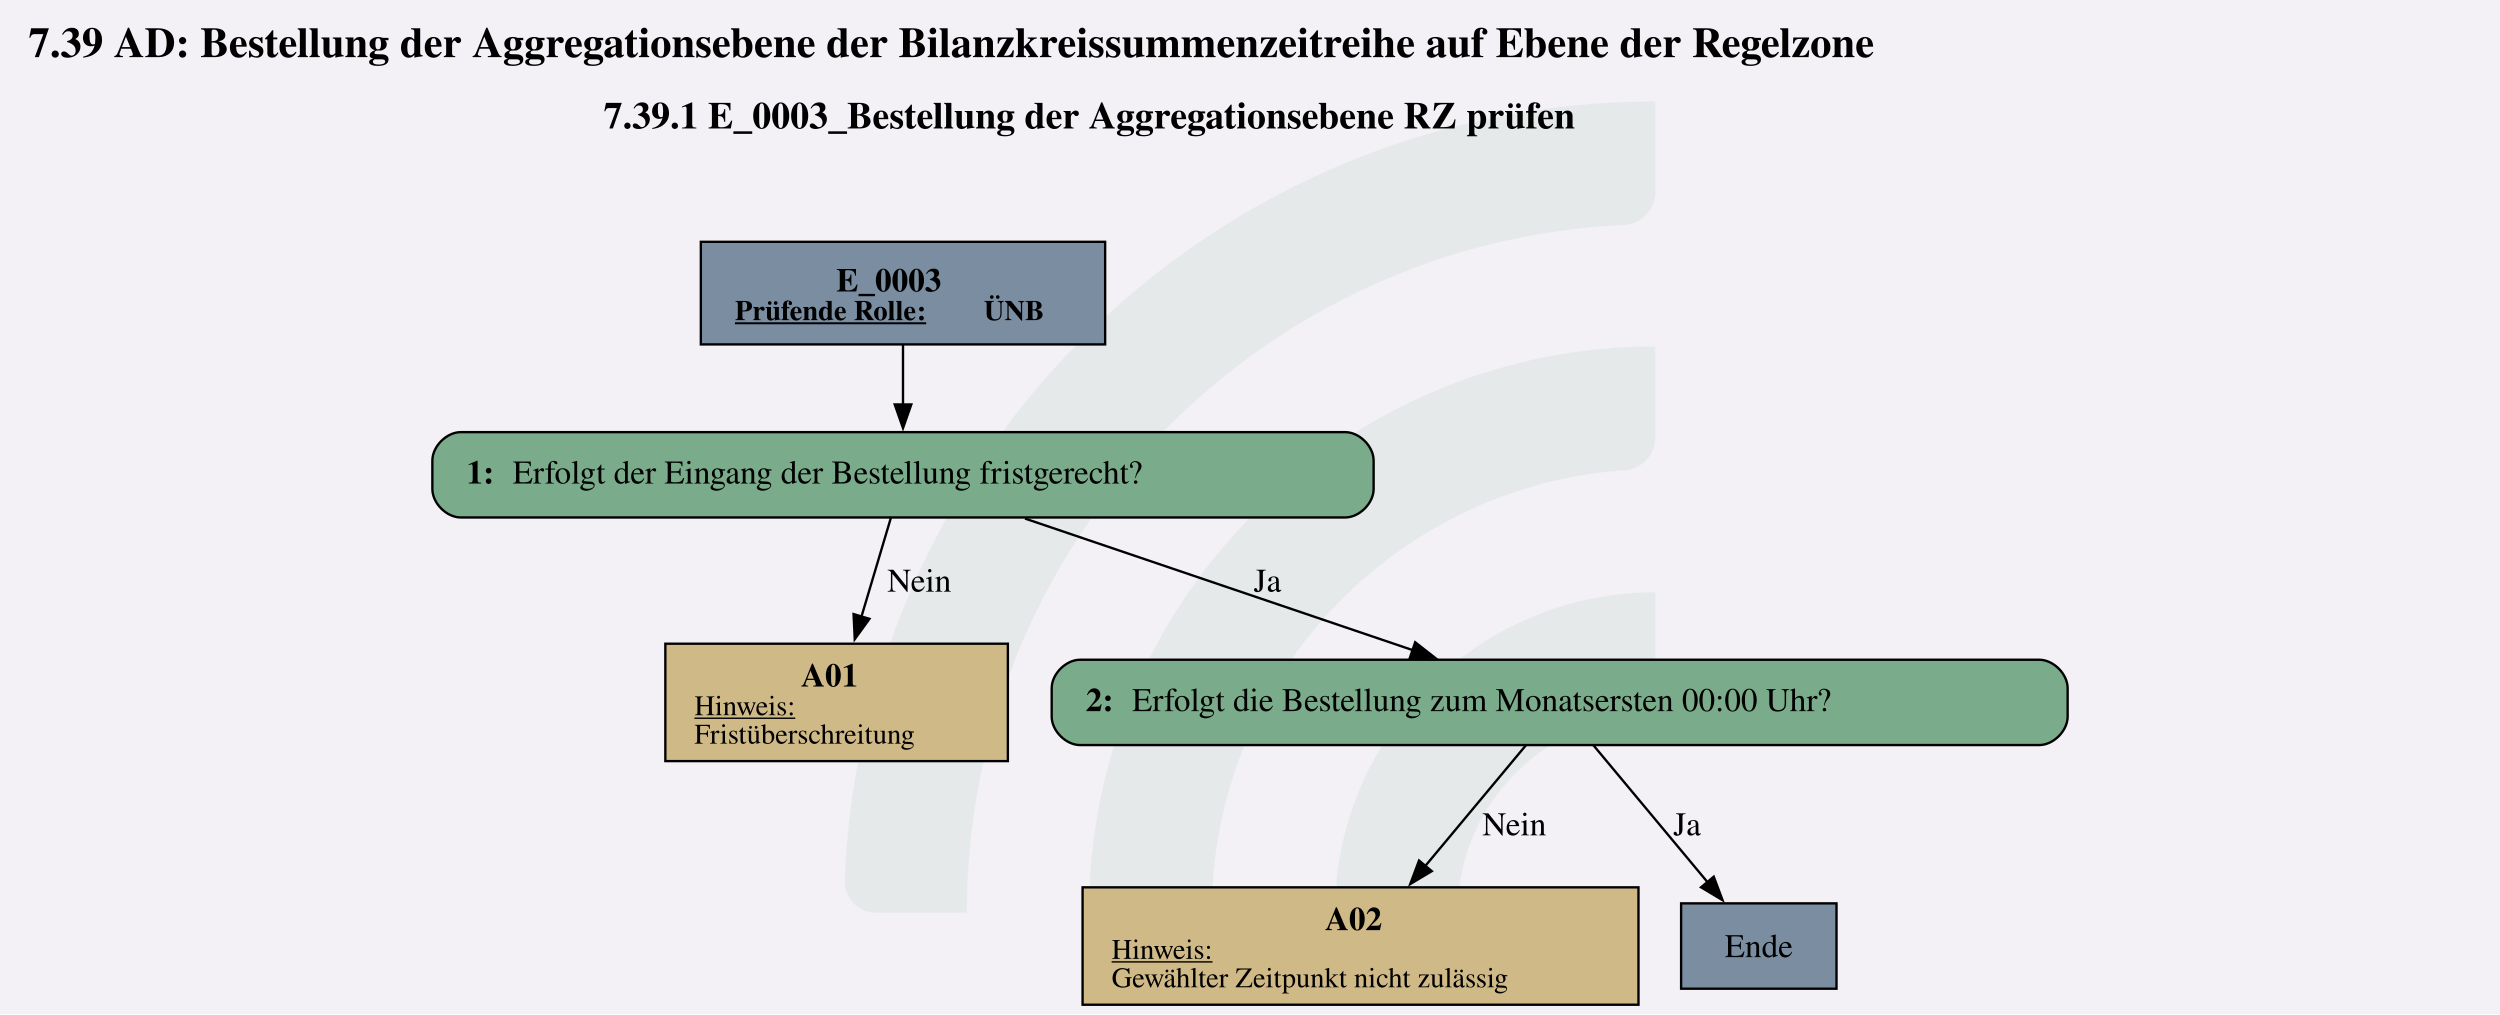
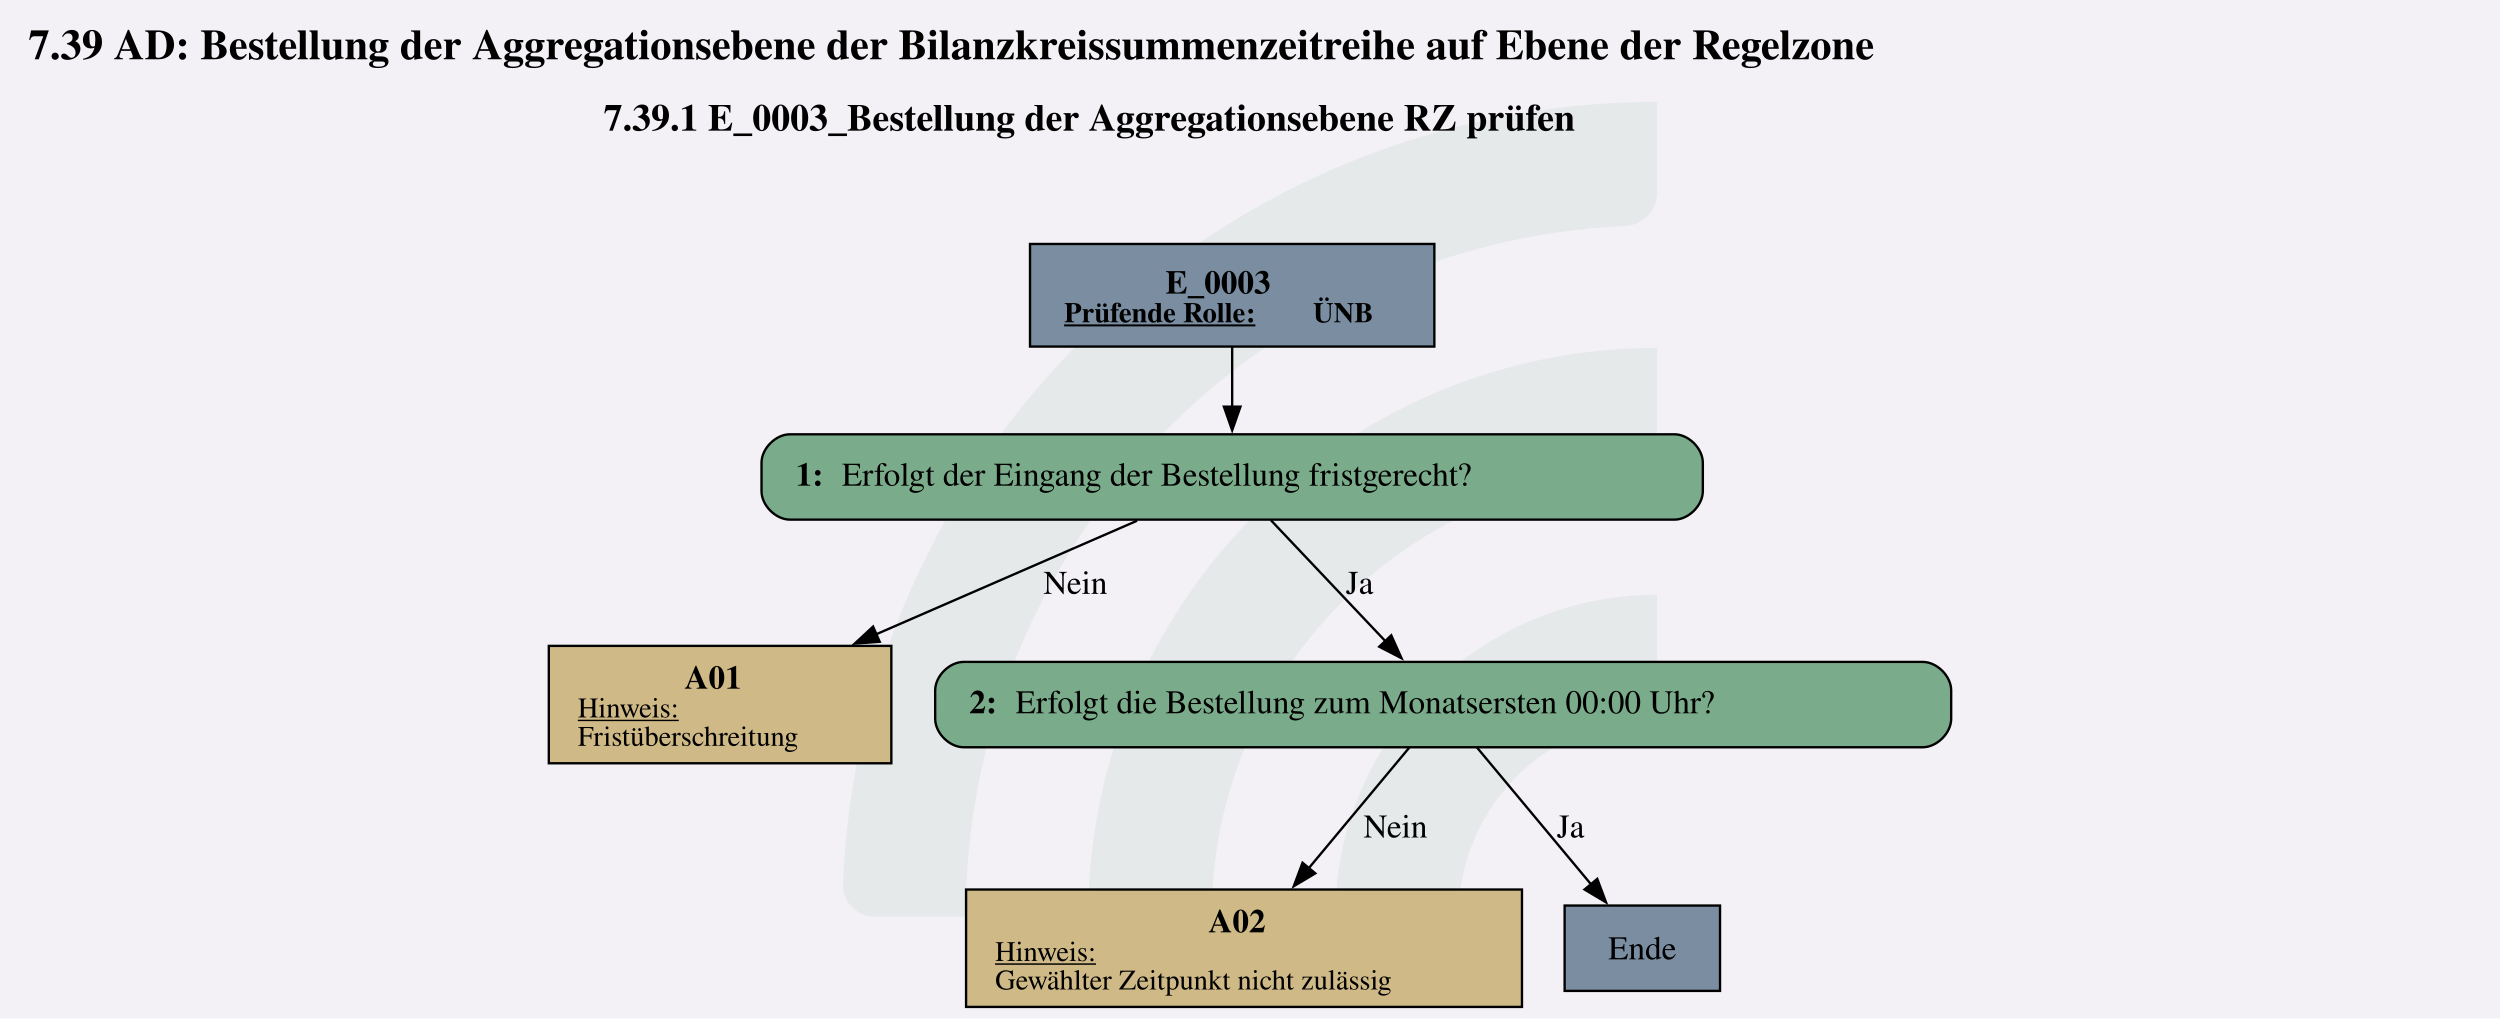
- <svg xmlns="http://www.w3.org/2000/svg" version="1.1" width="1406.667px" viewBox="0 0 1406.667 570.667" height="570.667px">
+ <svg xmlns="http://www.w3.org/2000/svg" version="1.1" width="288.0px" viewBox="0 0 288.0 117.333" height="117.333px">
  <g>
-     <svg version="1.1" width="1406.667px" viewBox="0 0 1406.667 570.667" height="570.667px">
-       <polygon fill="#f3f1f6" points="0,0 1406.667,0 1406.667,570.667 0,570.667" />
+     <svg version="1.1" width="288.0px" viewBox="0 0 288.0 117.333" height="117.333px">
+       <polygon fill="#f3f1f6" points="0,0 288.0,0 288.0,117.333 0,117.333" />
      <g>
-         <g transform="translate(475.236, 57.06667) scale(1 1) translate(0, 0) scale(2.580906 2.580906) ">
+         <g transform="translate(97.10148, 11.73333) scale(1 1) translate(0, 0) scale(0.5306536 0.5306536) ">
          <defs id="defs2">
            <clipPath clipPathUnits="userSpaceOnUse" id="clipPath23">
              <path d="M 0,568.156 H 579.236 V 0 H 0 Z" id="path21" />
            </clipPath>
          </defs>
          <g id="layer1" transform="translate(-16.54194,-55.30527)">
            <g id="g19" clip-path="url(#clipPath23)" transform="matrix(0.3527778,0,0,-0.3527778,0.01017023,243.7368)" style="opacity:0.2">
              <g id="g25" transform="translate(122.444,32.7195)">
                <path d="m 0,0 h -56.104 c -11,0 -19.898,9.123 -19.463,20.115 10.594,267.191 231.277,481.302 501.029,481.302 v -56.02 c 0,-10.98 -8.688,-19.892 -19.658,-20.393 C 180.29,414.697 0,228.005 0,0" style="fill:#6ead83;fill-opacity:0.5;fill-rule:nonzero;stroke:none" id="path27" />
              </g>
              <g id="g29" transform="translate(273.7828,32.7195)">
                <path d="m 0,0 h -55.926 c -11.228,0 -20.091,9.482 -19.435,20.69 10.744,183.439 163.389,329.388 349.485,329.388 v -56.263 c 0,-10.709 -8.273,-19.617 -18.957,-20.35 C 112.819,263.696 0,144.774 0,0" style="fill:#6ead83;fill-opacity:0.5;fill-rule:nonzero;stroke:none" id="path31" />
              </g>
              <g id="g33" transform="translate(425.7667,32.7195)">
                <path d="m 0,0 h -55.445 c -11.653,0 -20.604,10.17 -19.334,21.753 10.866,99.032 95.031,176.341 196.919,176.341 v -57.011 c 0,-10.046 -7.283,-18.755 -17.229,-20.165 C 45.688,112.522 0,61.497 0,0" style="fill:#6ead83;fill-opacity:0.5;fill-rule:nonzero;stroke:none" id="path35" />
              </g>
            </g>
          </g>
        </g>
-         <svg width="1055pt" height="428pt" viewBox="0.00 0.00 1054.50 427.82">
-           <g id="graph0" class="graph" transform="scale(1 1) rotate(0) translate(4 423.82)">
+         <svg width="216pt" height="88pt" viewBox="0.00 0.00 216.00 87.63">
+           <g id="graph0" class="graph" transform="scale(0.204836 0.204836) rotate(0) translate(4 423.82)">
            <text text-anchor="start" x="8" y="-399.72" font-family="Times,serif" font-weight="bold" font-size="18.00">7.39 AD: Bestellung der Aggregationsebene der Bilanzkreissummenzeitreihe auf Ebene der Regelzone</text>
            <text text-anchor="start" x="250.62" y="-369.62" font-family="Times,serif" font-weight="bold" font-size="16.00">7.39.1 E_0003_Bestellung der Aggregationsebene RZ prüfen</text>
            <g id="node1" class="node">
-               <polygon fill="#7a8da1" stroke="black" points="462.15,-321.82 291.6,-321.82 291.6,-278.54 462.15,-278.54 462.15,-321.82" />
-               <text text-anchor="start" x="348.75" y="-300.88" font-family="Times,serif" font-weight="bold" font-size="14.00">E_0003</text>
-               <text text-anchor="start" x="306" y="-288.78" font-family="Times,serif" font-weight="bold" text-decoration="underline" font-size="12.00">Prüfende Rolle:</text>
-               <text text-anchor="start" x="411" y="-288.78" font-family="Times,serif" font-weight="bold" font-size="12.00"> ÜNB</text>
+               <polygon fill="#7a8da1" stroke="black" points="601.01,-321.82 430.46,-321.82 430.46,-278.54 601.01,-278.54 601.01,-321.82" />
+               <text text-anchor="start" x="487.61" y="-300.88" font-family="Times,serif" font-weight="bold" font-size="14.00">E_0003</text>
+               <text text-anchor="start" x="444.86" y="-288.78" font-family="Times,serif" font-weight="bold" text-decoration="underline" font-size="12.00">Prüfende Rolle:</text>
+               <text text-anchor="start" x="549.86" y="-288.78" font-family="Times,serif" font-weight="bold" font-size="12.00"> ÜNB</text>
            </g>
            <g id="node2" class="node">
-               <path fill="#7aab8a" stroke="black" d="M563.4,-241.54C563.4,-241.54 190.35,-241.54 190.35,-241.54 184.35,-241.54 178.35,-235.54 178.35,-229.54 178.35,-229.54 178.35,-217.54 178.35,-217.54 178.35,-211.54 184.35,-205.54 190.35,-205.54 190.35,-205.54 563.4,-205.54 563.4,-205.54 569.4,-205.54 575.4,-211.54 575.4,-217.54 575.4,-217.54 575.4,-229.54 575.4,-229.54 575.4,-235.54 569.4,-241.54 563.4,-241.54" />
-               <text text-anchor="start" x="192.75" y="-219.86" font-family="Times,serif" font-weight="bold" font-size="14.00">1: </text>
-               <text text-anchor="start" x="212.25" y="-219.86" font-family="Times,serif" font-size="14.00">Erfolgt der Eingang der Bestellung fristgerecht?</text>
+               <path fill="#7aab8a" stroke="black" d="M702.26,-241.54C702.26,-241.54 329.21,-241.54 329.21,-241.54 323.21,-241.54 317.21,-235.54 317.21,-229.54 317.21,-229.54 317.21,-217.54 317.21,-217.54 317.21,-211.54 323.21,-205.54 329.21,-205.54 329.21,-205.54 702.26,-205.54 702.26,-205.54 708.26,-205.54 714.26,-211.54 714.26,-217.54 714.26,-217.54 714.26,-229.54 714.26,-229.54 714.26,-235.54 708.26,-241.54 702.26,-241.54" />
+               <text text-anchor="start" x="331.61" y="-219.86" font-family="Times,serif" font-weight="bold" font-size="14.00">1: </text>
+               <text text-anchor="start" x="351.11" y="-219.86" font-family="Times,serif" font-size="14.00">Erfolgt der Eingang der Bestellung fristgerecht?</text>
            </g>
            <g id="edge1" class="edge">
-               <path fill="none" stroke="black" d="M376.88,-278.39C376.88,-270.53 376.88,-261.45 376.88,-253.01" />
-               <polygon fill="black" stroke="black" points="380.38,-253.21 376.88,-243.21 373.38,-253.21 380.38,-253.21" />
+               <path fill="none" stroke="black" d="M515.73,-278.39C515.73,-270.53 515.73,-261.45 515.73,-253.01" />
+               <polygon fill="black" stroke="black" points="519.23,-253.21 515.73,-243.21 512.23,-253.21 519.23,-253.21" />
            </g>
            <g id="node3" class="node">
-               <polygon fill="#cfb986" stroke="black" points="421.12,-152.29 276.63,-152.29 276.63,-102.77 421.12,-102.77 421.12,-152.29" />
-               <text text-anchor="start" x="333.88" y="-134.23" font-family="Times,serif" font-weight="bold" font-size="14.00">A01</text>
-               <text text-anchor="start" x="288.88" y="-122.13" font-family="Times,serif" text-decoration="underline" font-size="12.00">Hinweis:</text>
-               <text text-anchor="start" x="288.88" y="-110.13" font-family="Times,serif" font-size="12.00">Fristüberschreitung</text>
+               <polygon fill="#cfb986" stroke="black" points="371.97,-152.29 227.49,-152.29 227.49,-102.77 371.97,-102.77 371.97,-152.29" />
+               <text text-anchor="start" x="284.73" y="-134.23" font-family="Times,serif" font-weight="bold" font-size="14.00">A01</text>
+               <text text-anchor="start" x="239.73" y="-122.13" font-family="Times,serif" text-decoration="underline" font-size="12.00">Hinweis:</text>
+               <text text-anchor="start" x="239.73" y="-110.13" font-family="Times,serif" font-size="12.00">Fristüberschreitung</text>
            </g>
            <g id="edge2" class="edge">
-               <path fill="none" stroke="black" d="M371.74,-205.3C368.28,-193.67 363.58,-177.91 359.35,-163.7" />
-               <polygon fill="black" stroke="black" points="362.73,-162.78 356.52,-154.19 356.02,-164.78 362.73,-162.78" />
-               <text text-anchor="middle" x="383.75" y="-174.24" font-family="Times,serif" font-size="14.00">Nein</text>
+               <path fill="none" stroke="black" d="M475.61,-205.08C444.74,-191.64 401.43,-172.79 365.51,-157.16" />
+               <polygon fill="black" stroke="black" points="367.06,-154.02 356.5,-153.24 364.27,-160.44 367.06,-154.02" />
+               <text text-anchor="middle" x="449.61" y="-174.24" font-family="Times,serif" font-size="14.00">Nein</text>
            </g>
            <g id="node4" class="node">
-               <path fill="#7aab8a" stroke="black" d="M856.15,-145.53C856.15,-145.53 451.6,-145.53 451.6,-145.53 445.6,-145.53 439.6,-139.53 439.6,-133.53 439.6,-133.53 439.6,-121.53 439.6,-121.53 439.6,-115.53 445.6,-109.53 451.6,-109.53 451.6,-109.53 856.15,-109.53 856.15,-109.53 862.15,-109.53 868.15,-115.53 868.15,-121.53 868.15,-121.53 868.15,-133.53 868.15,-133.53 868.15,-139.53 862.15,-145.53 856.15,-145.53" />
-               <text text-anchor="start" x="454" y="-123.86" font-family="Times,serif" font-weight="bold" font-size="14.00">2: </text>
-               <text text-anchor="start" x="473.5" y="-123.86" font-family="Times,serif" font-size="14.00">Erfolgt die Bestellung zum Monatsersten 00:00 Uhr?</text>
+               <path fill="#7aab8a" stroke="black" d="M807.01,-145.53C807.01,-145.53 402.46,-145.53 402.46,-145.53 396.46,-145.53 390.46,-139.53 390.46,-133.53 390.46,-133.53 390.46,-121.53 390.46,-121.53 390.46,-115.53 396.46,-109.53 402.46,-109.53 402.46,-109.53 807.01,-109.53 807.01,-109.53 813.01,-109.53 819.01,-115.53 819.01,-121.53 819.01,-121.53 819.01,-133.53 819.01,-133.53 819.01,-139.53 813.01,-145.53 807.01,-145.53" />
+               <text text-anchor="start" x="404.86" y="-123.86" font-family="Times,serif" font-weight="bold" font-size="14.00">2: </text>
+               <text text-anchor="start" x="424.36" y="-123.86" font-family="Times,serif" font-size="14.00">Erfolgt die Bestellung zum Monatsersten 00:00 Uhr?</text>
            </g>
            <g id="edge3" class="edge">
-               <path fill="none" stroke="black" d="M428.33,-205.08C474.58,-189.38 542.62,-166.29 591.87,-149.58" />
-               <polygon fill="black" stroke="black" points="592.92,-152.91 601.26,-146.39 590.67,-146.28 592.92,-152.91" />
-               <text text-anchor="middle" x="530.62" y="-174.24" font-family="Times,serif" font-size="14.00">Ja</text>
+               <path fill="none" stroke="black" d="M532.06,-205.3C545.65,-190.94 565.19,-170.3 580.59,-154.03" />
+               <polygon fill="black" stroke="black" points="582.84,-156.75 587.17,-147.08 577.75,-151.94 582.84,-156.75" />
+               <text text-anchor="middle" x="569.48" y="-174.24" font-family="Times,serif" font-size="14.00">Ja</text>
            </g>
            <g id="node5" class="node">
-               <polygon fill="#cfb986" stroke="black" points="687.12,-49.52 452.63,-49.52 452.63,0 687.12,0 687.12,-49.52" />
-               <text text-anchor="start" x="554.88" y="-31.46" font-family="Times,serif" font-weight="bold" font-size="14.00">A02</text>
-               <text text-anchor="start" x="464.88" y="-19.36" font-family="Times,serif" text-decoration="underline" font-size="12.00">Hinweis:</text>
-               <text text-anchor="start" x="464.88" y="-7.36" font-family="Times,serif" font-size="12.00">Gewählter Zeitpunkt nicht zulässig</text>
+               <polygon fill="#cfb986" stroke="black" points="637.97,-49.52 403.49,-49.52 403.49,0 637.97,0 637.97,-49.52" />
+               <text text-anchor="start" x="505.73" y="-31.46" font-family="Times,serif" font-weight="bold" font-size="14.00">A02</text>
+               <text text-anchor="start" x="415.73" y="-19.36" font-family="Times,serif" text-decoration="underline" font-size="12.00">Hinweis:</text>
+               <text text-anchor="start" x="415.73" y="-7.36" font-family="Times,serif" font-size="12.00">Gewählter Zeitpunkt nicht zulässig</text>
            </g>
            <g id="edge4" class="edge">
-               <path fill="none" stroke="black" d="M639.63,-109.44C627.99,-95.47 611.2,-75.34 597.01,-58.32" />
-               <polygon fill="black" stroke="black" points="599.93,-56.35 590.84,-50.91 594.56,-60.83 599.93,-56.35" />
-               <text text-anchor="middle" x="634.75" y="-71.47" font-family="Times,serif" font-size="14.00">Nein</text>
+               <path fill="none" stroke="black" d="M590.48,-109.44C578.84,-95.47 562.06,-75.34 547.87,-58.32" />
+               <polygon fill="black" stroke="black" points="550.79,-56.35 541.7,-50.91 545.41,-60.83 550.79,-56.35" />
+               <text text-anchor="middle" x="584.61" y="-71.47" font-family="Times,serif" font-size="14.00">Nein</text>
            </g>
            <g id="node6" class="node">
-               <polygon fill="#7a8da1" stroke="black" points="770.65,-42.76 705.1,-42.76 705.1,-6.76 770.65,-6.76 770.65,-42.76" />
-               <text text-anchor="middle" x="737.88" y="-20.08" font-family="Times,serif" font-size="14.00">Ende</text>
+               <polygon fill="#7a8da1" stroke="black" points="721.51,-42.76 655.96,-42.76 655.96,-6.76 721.51,-6.76 721.51,-42.76" />
+               <text text-anchor="middle" x="688.73" y="-20.08" font-family="Times,serif" font-size="14.00">Ende</text>
            </g>
            <g id="edge5" class="edge">
-               <path fill="none" stroke="black" d="M668.12,-109.44C681.4,-93.51 701.37,-69.56 716.54,-51.35" />
-               <polygon fill="black" stroke="black" points="718.87,-54.02 722.59,-44.1 713.5,-49.54 718.87,-54.02" />
-               <text text-anchor="middle" x="707.62" y="-71.47" font-family="Times,serif" font-size="14.00">Ja</text>
+               <path fill="none" stroke="black" d="M618.98,-109.44C632.26,-93.51 652.22,-69.56 667.4,-51.35" />
+               <polygon fill="black" stroke="black" points="669.73,-54.02 673.44,-44.1 664.35,-49.54 669.73,-54.02" />
+               <text text-anchor="middle" x="658.48" y="-71.47" font-family="Times,serif" font-size="14.00">Ja</text>
            </g>
          </g>
        </svg>
      </g>
    </svg>
  </g>
</svg>
